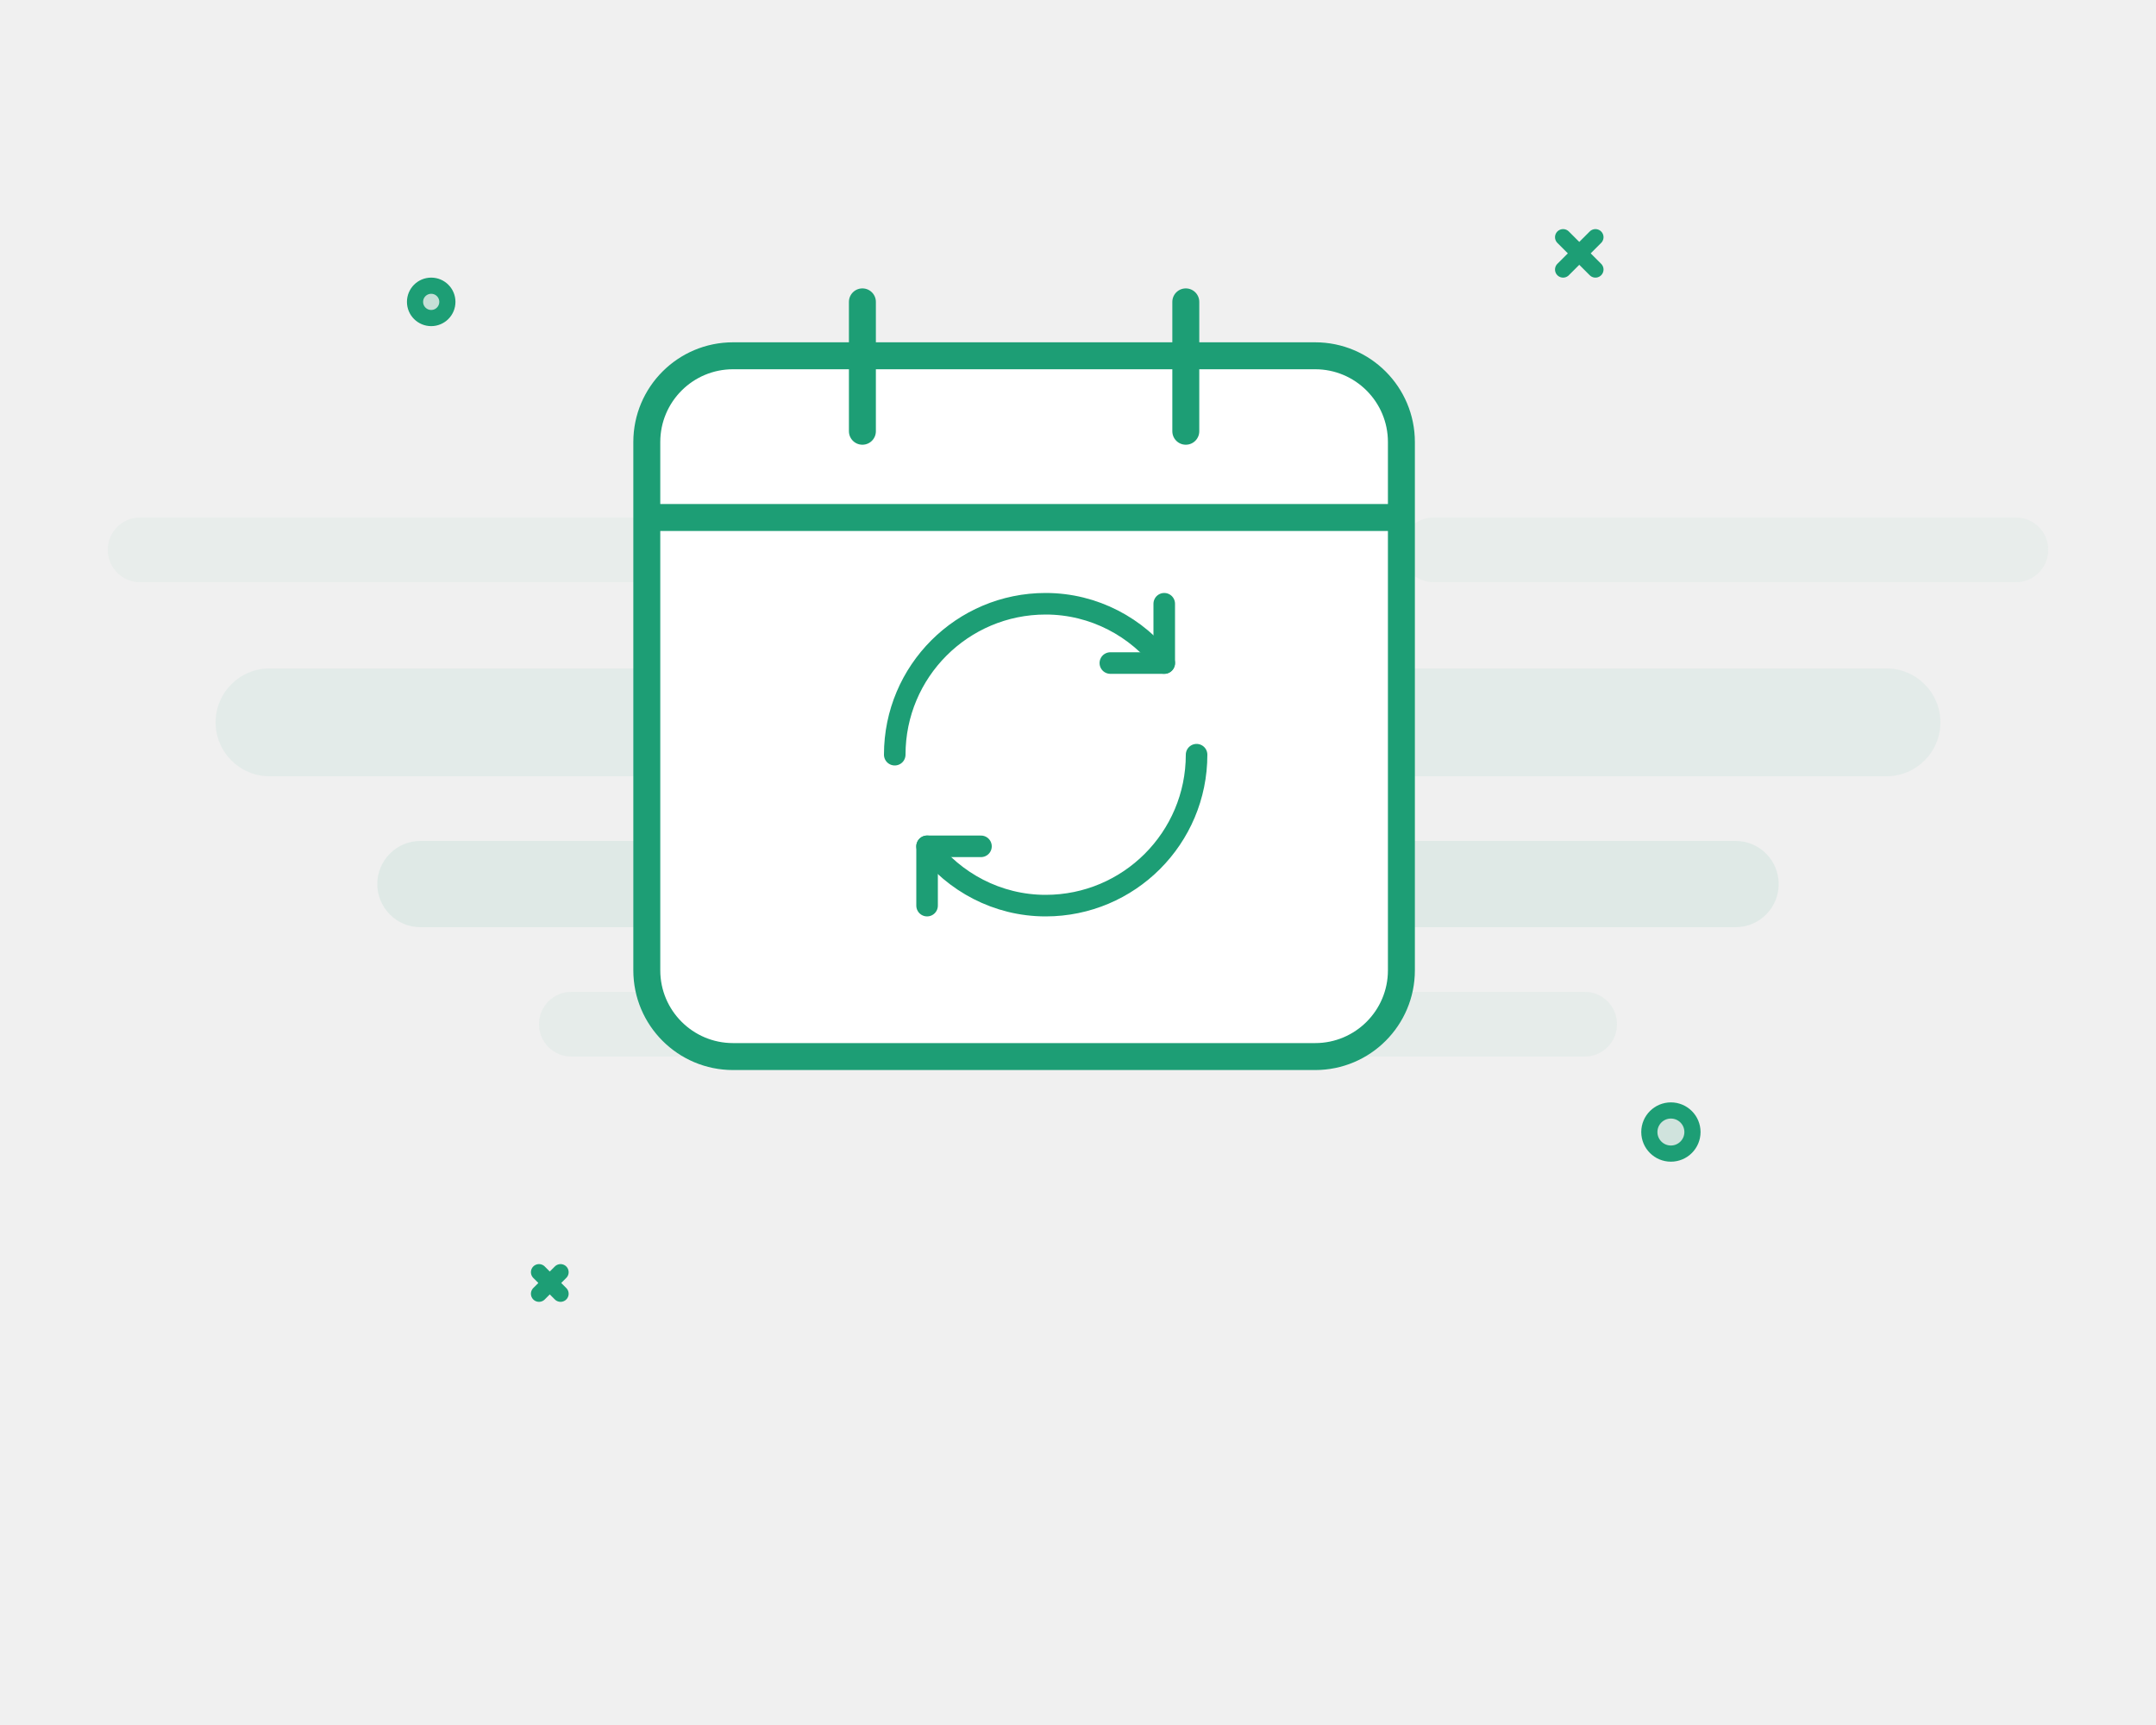
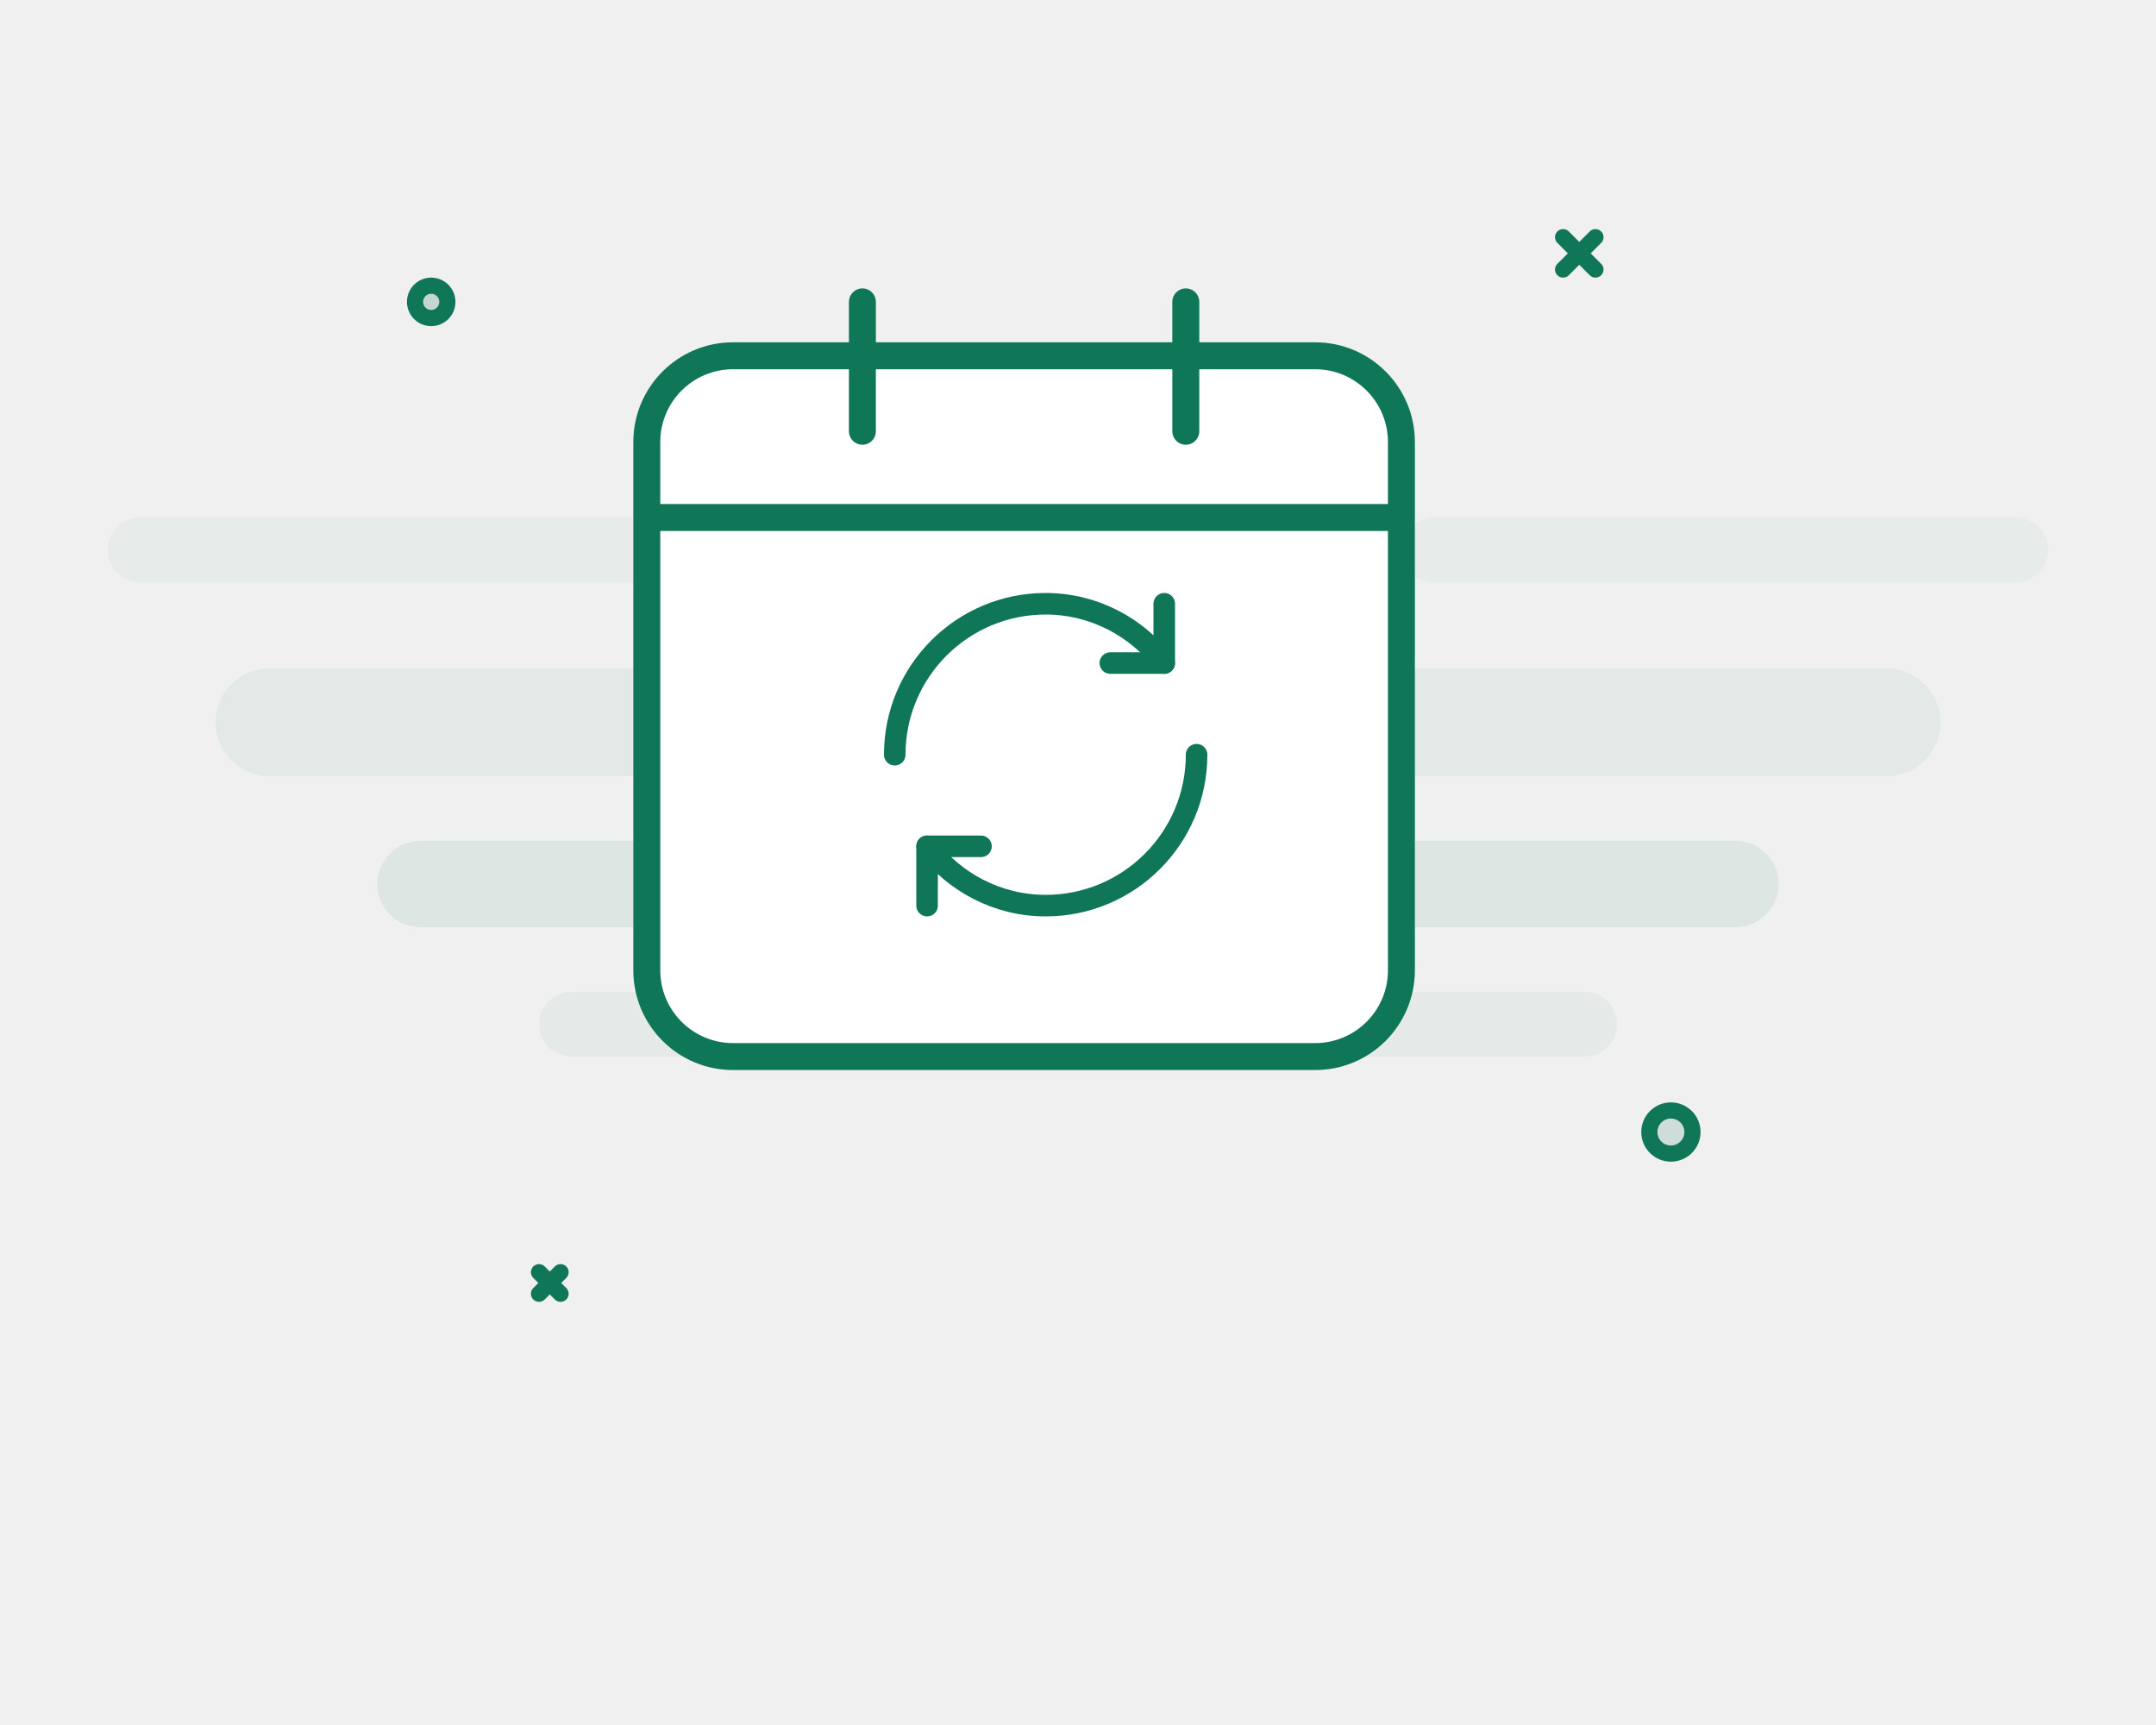
<svg xmlns="http://www.w3.org/2000/svg" width="200" height="160" viewBox="0 0 200 160" fill="none">
-   <rect x="20" y="62" width="160" height="10" rx="5" fill="#1D9E75" fill-opacity="0.06" />
-   <rect x="35" y="78" width="130" height="8" rx="4" fill="#1D9E75" fill-opacity="0.08" />
-   <rect x="50" y="92" width="100" height="6" rx="3" fill="#1D9E75" fill-opacity="0.05" />
-   <rect x="10" y="48" width="80" height="6" rx="3" fill="#1D9E75" fill-opacity="0.04" />
-   <rect x="130" y="48" width="60" height="6" rx="3" fill="#1D9E75" fill-opacity="0.04" />
+   <rect x="20" y="62" width="160" height="10" rx="5" fill="#0F7657" fill-opacity="0.06" />
+   <rect x="35" y="78" width="130" height="8" rx="4" fill="#0F7657" fill-opacity="0.08" />
+   <rect x="50" y="92" width="100" height="6" rx="3" fill="#0F7657" fill-opacity="0.05" />
+   <rect x="10" y="48" width="80" height="6" rx="3" fill="#0F7657" fill-opacity="0.04" />
+   <rect x="130" y="48" width="60" height="6" rx="3" fill="#0F7657" fill-opacity="0.04" />
  <g transform="translate(55, 18)">
-     <rect x="5" y="15" width="70" height="65" rx="8" stroke="#1D9E75" stroke-width="2.5" fill="white" />
-     <path d="M5 30H75" stroke="#1D9E75" stroke-width="2.5" />
-     <path d="M25 10V22" stroke="#1D9E75" stroke-width="2.5" stroke-linecap="round" />
-     <path d="M55 10V22" stroke="#1D9E75" stroke-width="2.5" stroke-linecap="round" />
-     <path d="M28 52C28 44.268 34.268 38 42 38C46.5 38 50.5 40.2 53 43.5" stroke="#1D9E75" stroke-width="2" stroke-linecap="round" />
-     <path d="M53 43.5L53 38M53 43.5L48 43.5" stroke="#1D9E75" stroke-width="2" stroke-linecap="round" stroke-linejoin="round" />
-     <path d="M56 52C56 59.732 49.732 66 42 66C37.5 66 33.5 63.8 31 60.5" stroke="#1D9E75" stroke-width="2" stroke-linecap="round" />
-     <path d="M31 60.5L31 66M31 60.5L36 60.5" stroke="#1D9E75" stroke-width="2" stroke-linecap="round" stroke-linejoin="round" />
+     <rect x="5" y="15" width="70" height="65" rx="8" stroke="#0F7657" stroke-width="2.5" fill="white" />
+     <path d="M5 30H75" stroke="#0F7657" stroke-width="2.5" />
+     <path d="M25 10V22" stroke="#0F7657" stroke-width="2.5" stroke-linecap="round" />
+     <path d="M55 10V22" stroke="#0F7657" stroke-width="2.5" stroke-linecap="round" />
+     <path d="M28 52C28 44.268 34.268 38 42 38C46.5 38 50.5 40.2 53 43.5" stroke="#0F7657" stroke-width="2" stroke-linecap="round" />
+     <path d="M53 43.5L53 38M53 43.5L48 43.5" stroke="#0F7657" stroke-width="2" stroke-linecap="round" stroke-linejoin="round" />
+     <path d="M56 52C56 59.732 49.732 66 42 66C37.5 66 33.5 63.8 31 60.5" stroke="#0F7657" stroke-width="2" stroke-linecap="round" />
+     <path d="M31 60.5L31 66M31 60.5L36 60.5" stroke="#0F7657" stroke-width="2" stroke-linecap="round" stroke-linejoin="round" />
  </g>
-   <g stroke="#1D9E75" stroke-width="1.5" stroke-linecap="round">
+   <g stroke="#0F7657" stroke-width="1.5" stroke-linecap="round">
    <path d="M145 22L148 25M148 22L145 25" />
    <path d="M50 118L52 120M52 118L50 120" />
-     <circle cx="155" cy="105" r="2" fill="#1D9E75" fill-opacity="0.15" />
-     <circle cx="40" cy="28" r="1.5" fill="#1D9E75" fill-opacity="0.2" />
+     <circle cx="155" cy="105" r="2" fill="#0F7657" fill-opacity="0.15" />
+     <circle cx="40" cy="28" r="1.5" fill="#0F7657" fill-opacity="0.2" />
  </g>
</svg>
